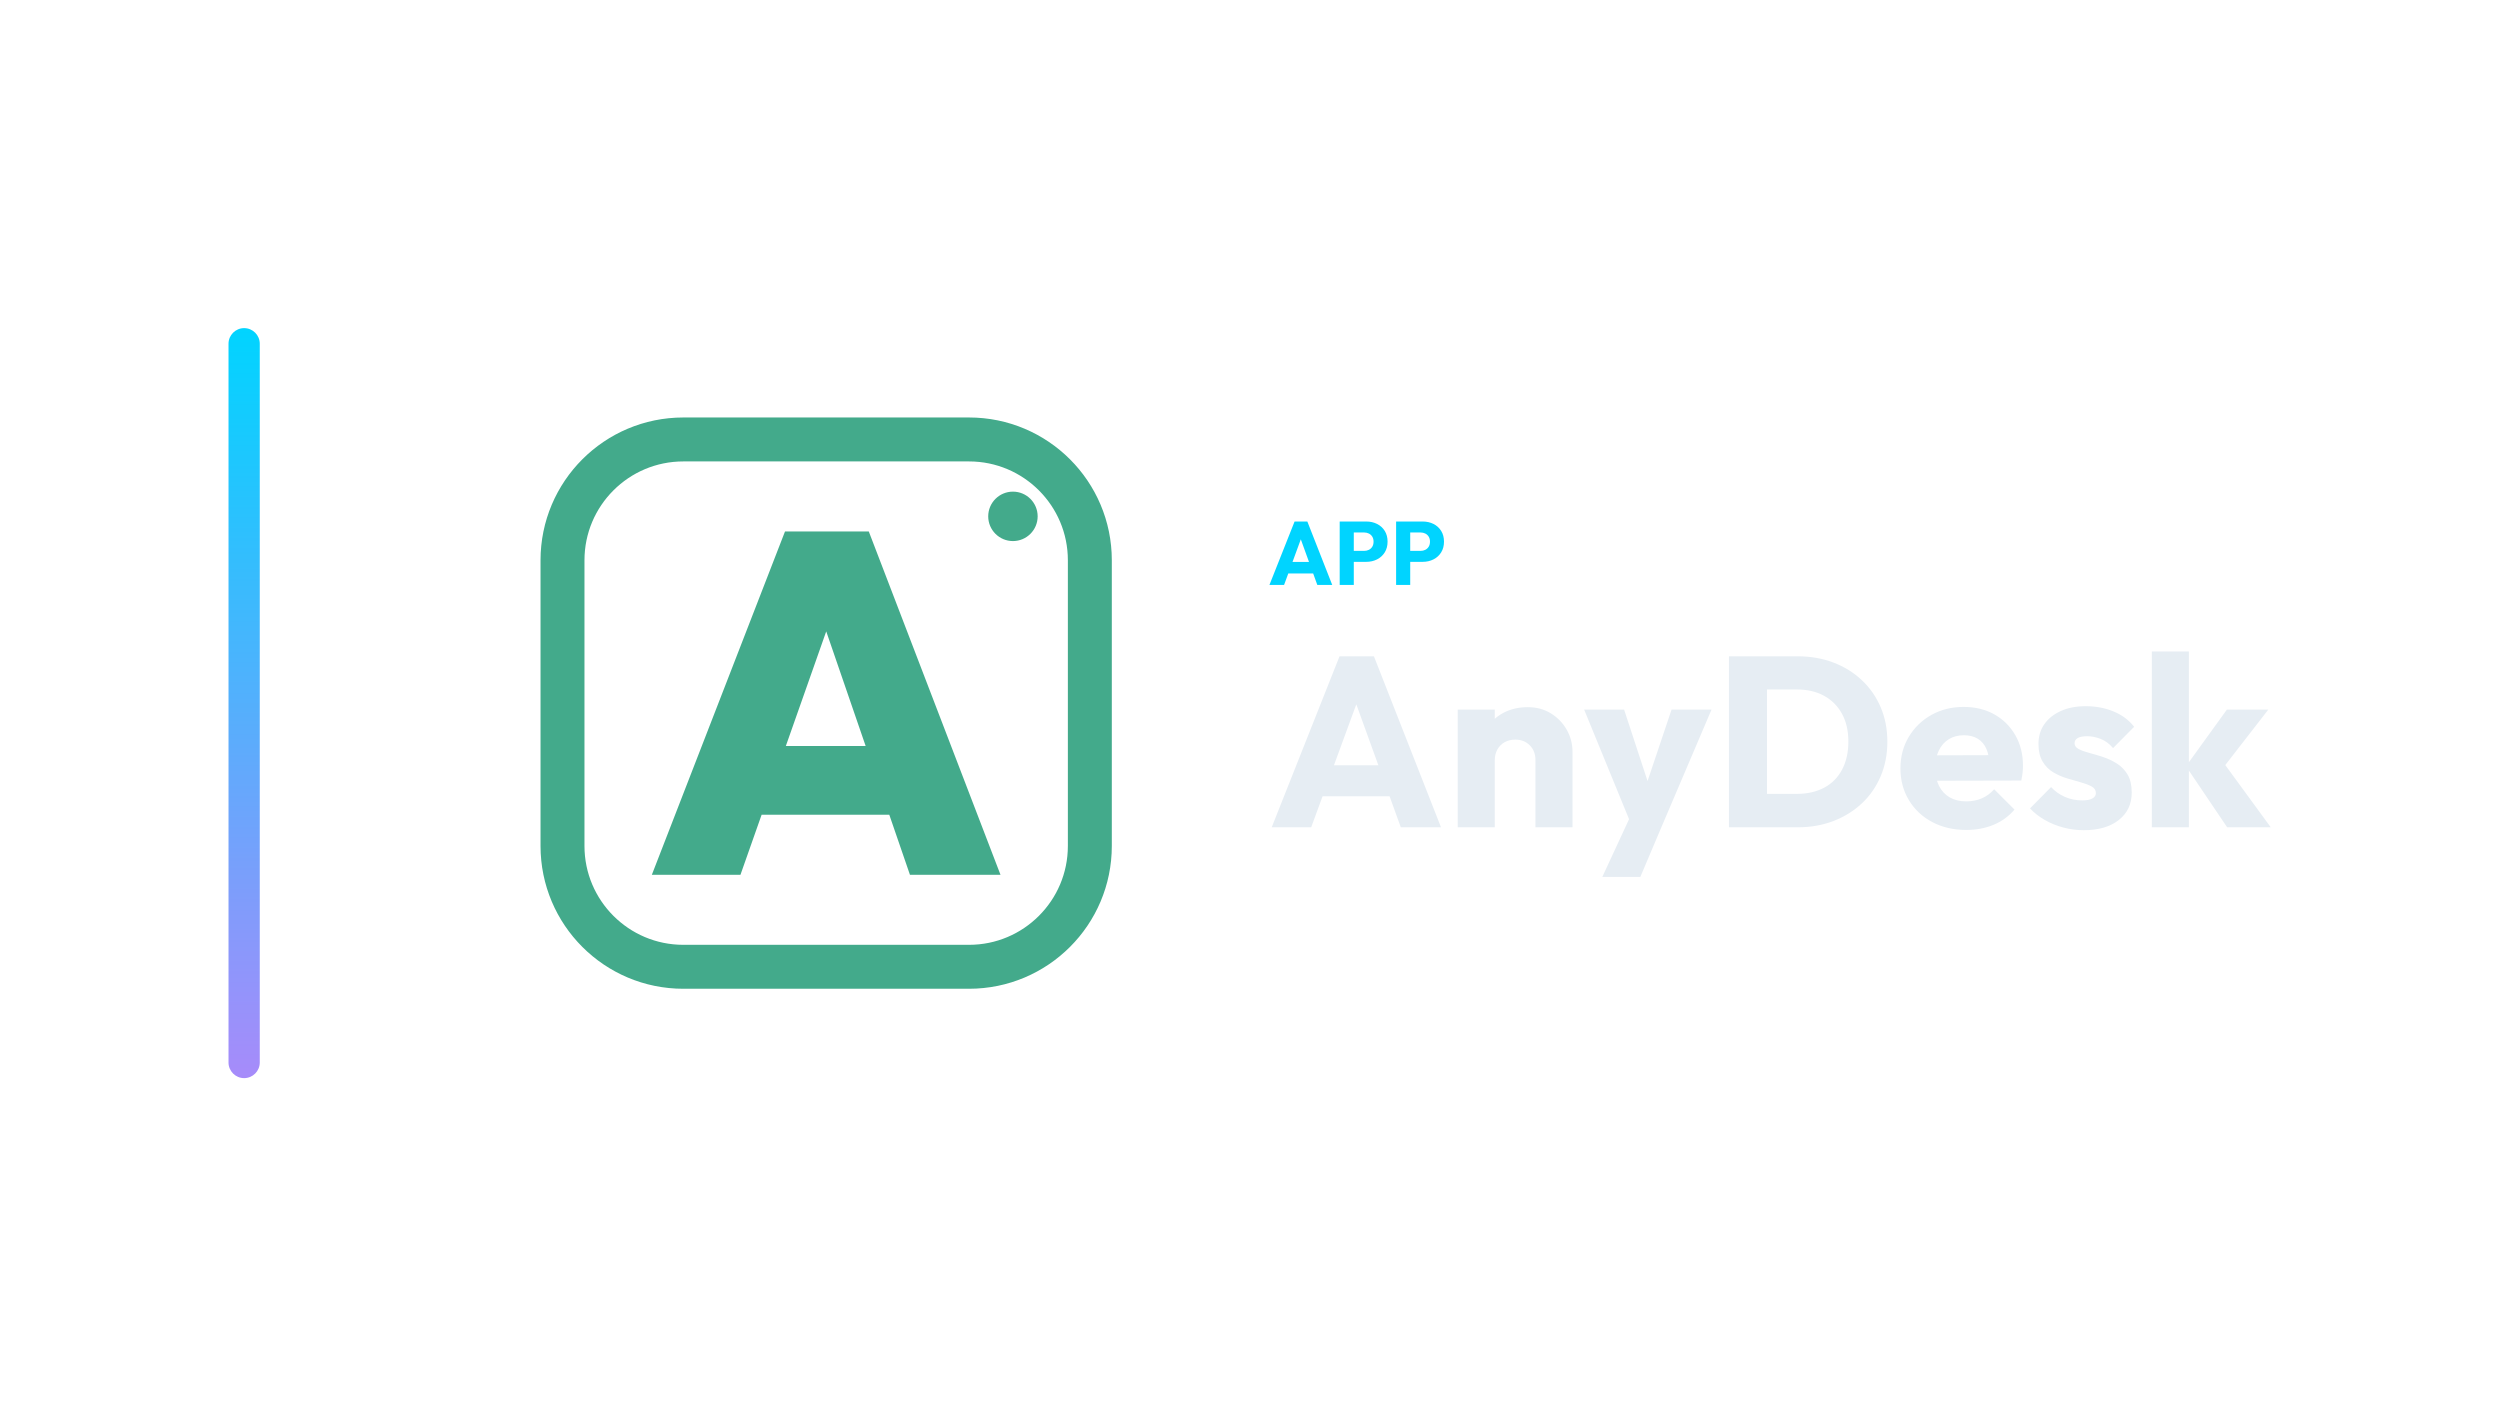
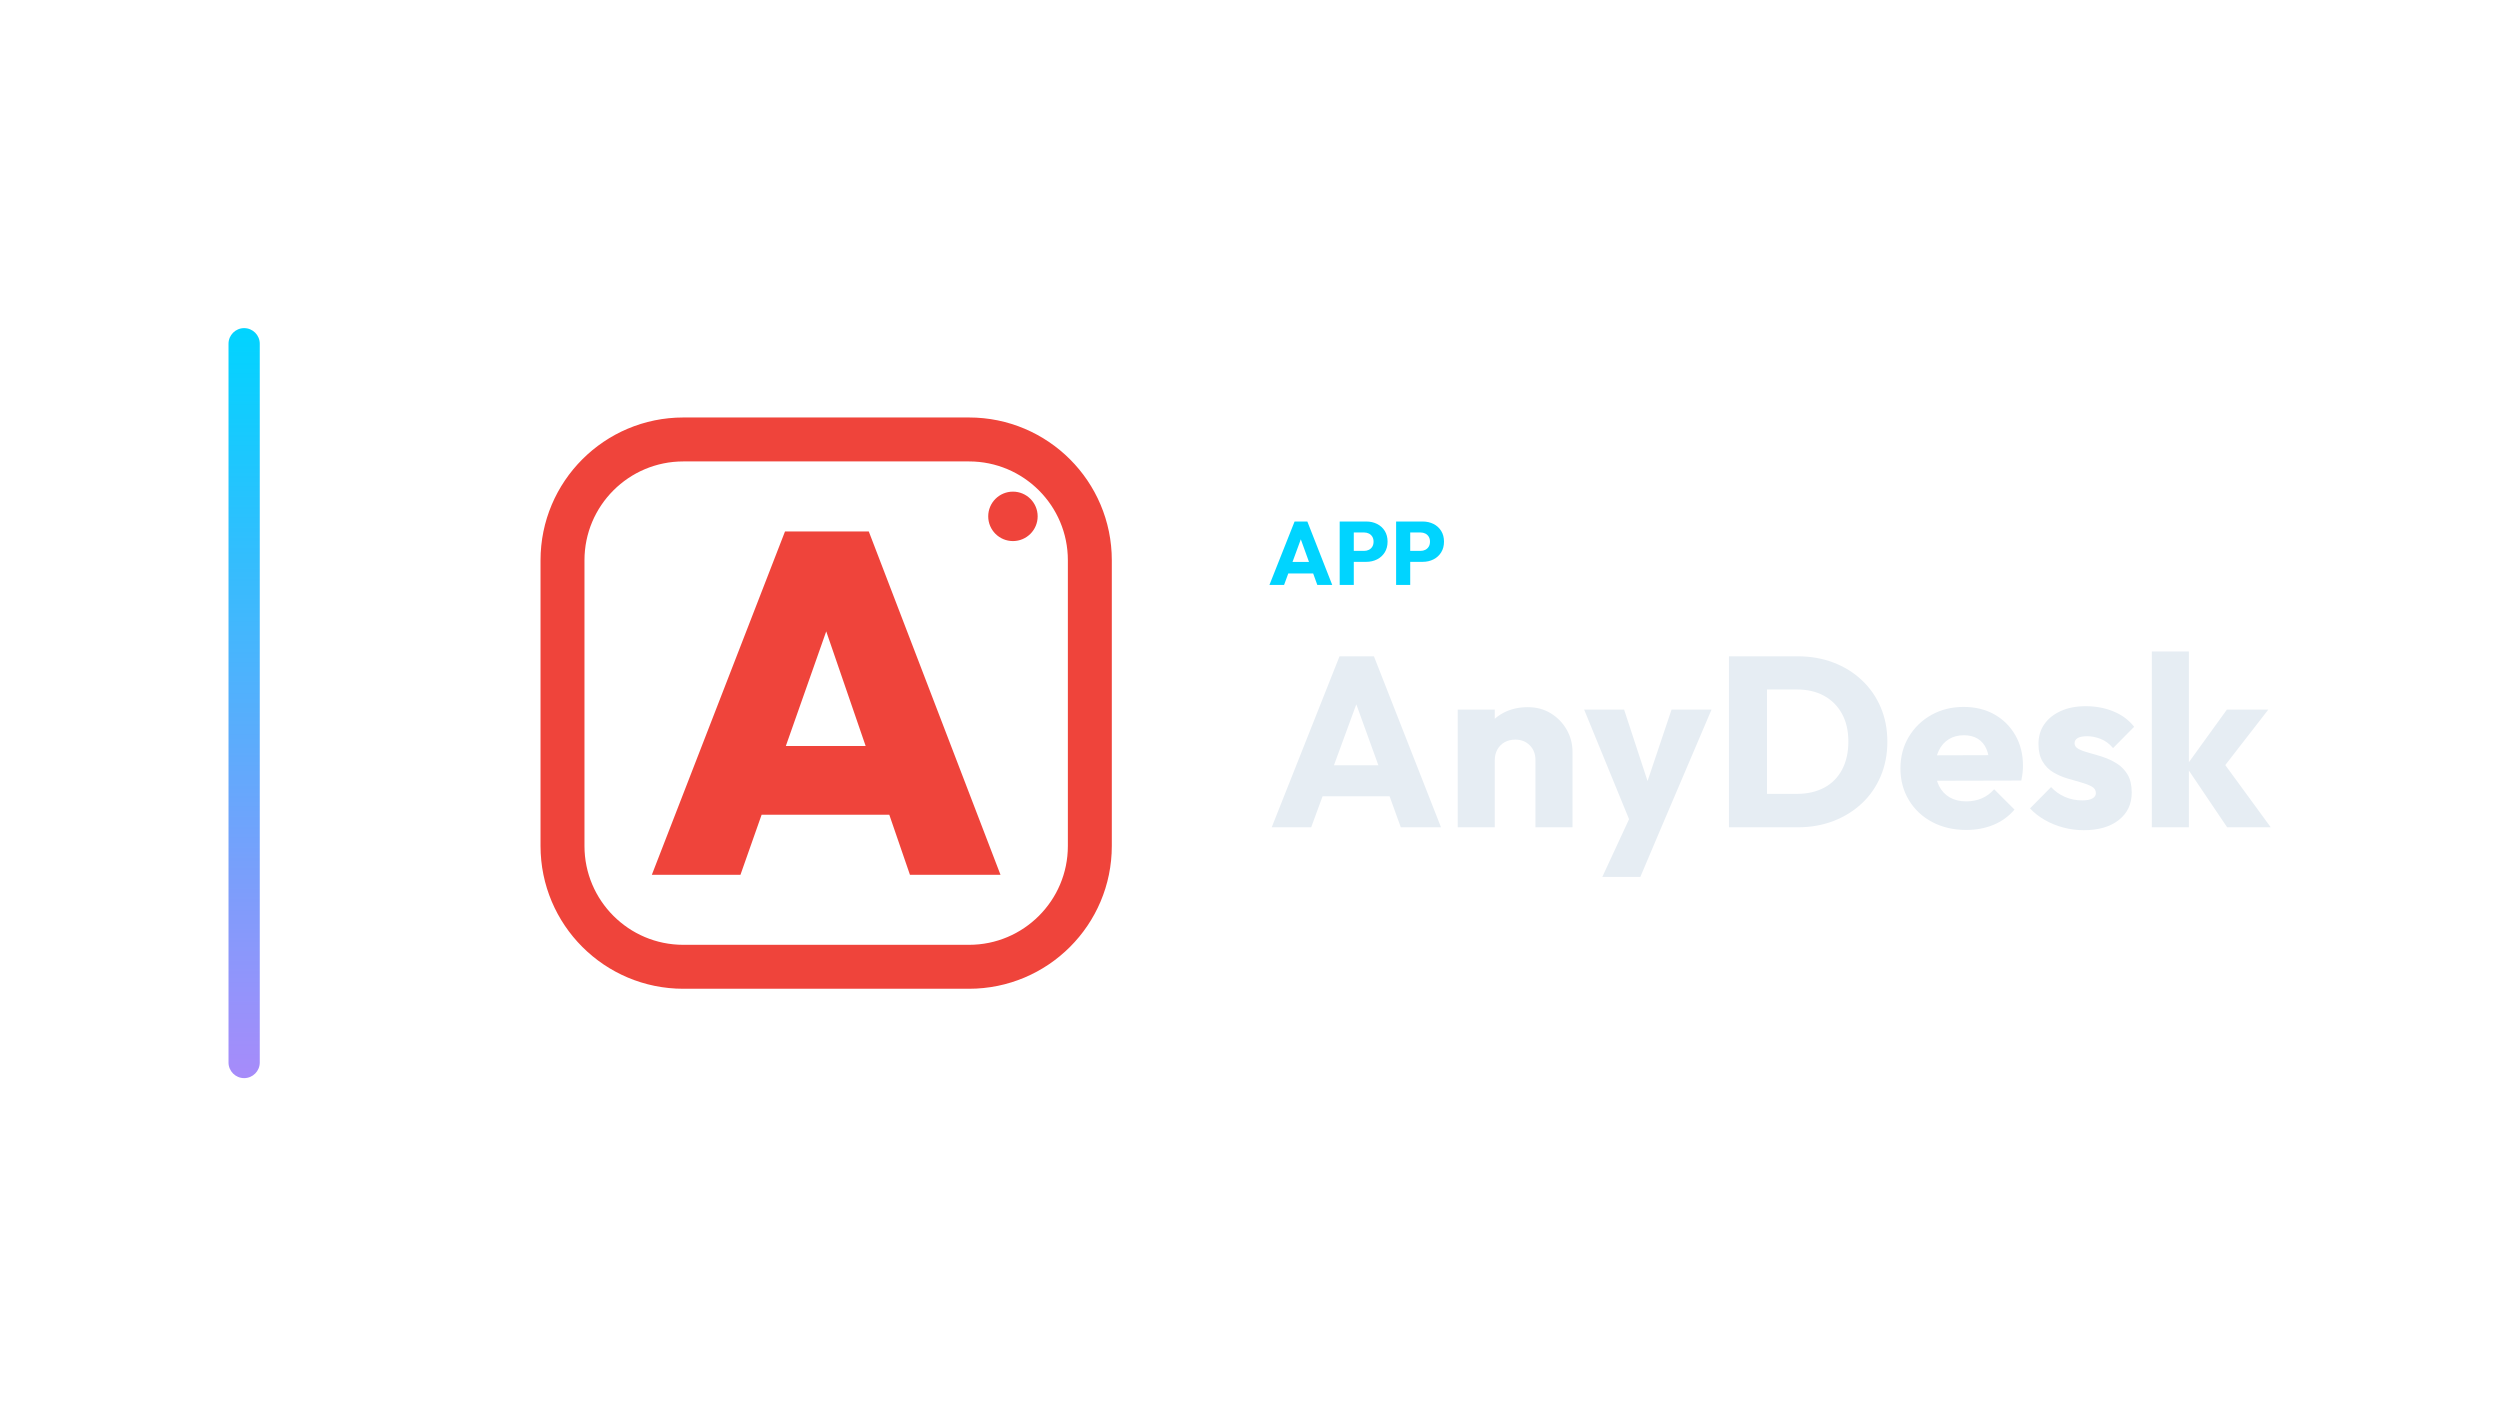
<svg xmlns="http://www.w3.org/2000/svg" width="1280" height="720" viewBox="0 0 1280 720">
  <g transform="translate(47.0,0.0)">
    <defs>
      <linearGradient id="cbRail" x1="0" y1="0" x2="0" y2="1">
        <stop offset="0%" stop-color="#00d4ff" />
        <stop offset="100%" stop-color="#a78bfa" />
      </linearGradient>
    </defs>
    <rect x="70" y="168" width="16" height="384" rx="8.0" fill="url(#cbRail)" />
    <g transform="translate(196,180) scale(0.70312)">
-       <rect x="64" y="64" width="384" height="384" rx="88" fill="none" stroke="#43AA8B" stroke-width="32.0" stroke-linecap="round" stroke-linejoin="round" />
-       <path d="M129.061 381.0 226.028 131.0H287.03L382.939 381.0H317.001L244.717 170.845H267.636L193.588 381.0ZM187.946 337.276V287.206H325.817V337.276Z" fill="#43AA8B" stroke="none" />
-       <circle cx="392" cy="120" r="18" fill="#43AA8B" stroke="none" />
+       <rect x="64" y="64" width="384" height="384" rx="88" fill="none" stroke="#EF443B" stroke-width="32.0" stroke-linecap="round" stroke-linejoin="round" />
+       <path d="M129.061 381.0 226.028 131.0H287.03L382.939 381.0H317.001L244.717 170.845H267.636L193.588 381.0ZM187.946 337.276V287.206H325.817V337.276Z" fill="#EF443B" stroke="none" />
+       <circle cx="392" cy="120" r="18" fill="#EF443B" stroke="none" />
    </g>
    <path d="M602.948 299.49 615.828 267.014H622.36L635.102 299.49H627.466L617.714 272.534H620.336L610.446 299.49ZM610.262 293.602V287.714H627.972V293.602Z" fill="#00d4ff" stroke="none" />
    <path d="M644.44 287.668V282.056H651.432Q652.766 282.056 653.87 281.504Q654.974 280.952 655.618 279.894Q656.262 278.836 656.262 277.318Q656.262 275.846 655.618 274.788Q654.974 273.73 653.87 273.178Q652.766 272.626 651.432 272.626H644.44V267.014H652.49Q655.572 267.014 658.056 268.256Q660.54 269.498 661.989 271.821Q663.438 274.144 663.438 277.318Q663.438 280.492 661.989 282.815Q660.54 285.138 658.056 286.403Q655.572 287.668 652.49 287.668ZM638.92 299.49V267.014H646.142V299.49Z" fill="#00d4ff" stroke="none" />
    <path d="M673.328 287.668V282.056H680.32Q681.654 282.056 682.758 281.504Q683.862 280.952 684.506 279.894Q685.15 278.836 685.15 277.318Q685.15 275.846 684.506 274.788Q683.862 273.73 682.758 273.178Q681.654 272.626 680.32 272.626H673.328V267.014H681.378Q684.46 267.014 686.944 268.256Q689.428 269.498 690.877 271.821Q692.326 274.144 692.326 277.318Q692.326 280.492 690.877 282.815Q689.428 285.138 686.944 286.403Q684.46 287.668 681.378 287.668ZM667.808 299.49V267.014H675.03V299.49Z" fill="#00d4ff" stroke="none" />
    <path d="M604.118 423.57 638.838 336.026H656.446L690.794 423.57H670.21L643.922 350.906H650.99L624.33 423.57ZM623.834 407.698V391.826H671.574V407.698Z" fill="#E6EDF3" stroke="none" />
    <path d="M739.154 423.57V389.222Q739.154 384.51 736.24 381.596Q733.326 378.682 728.862 378.682Q725.762 378.682 723.406 379.984Q721.05 381.286 719.686 383.704Q718.322 386.122 718.322 389.222L711.006 385.626Q711.006 378.558 714.106 373.226Q717.206 367.894 722.724 364.98Q728.242 362.066 735.186 362.066Q741.882 362.066 747.028 365.228Q752.174 368.39 755.15 373.598Q758.126 378.806 758.126 385.006V423.57ZM699.35 423.57V363.306H718.322V423.57Z" fill="#E6EDF3" stroke="none" />
    <path d="M788.878 423.818 764.078 363.306H784.538L800.286 411.294H792.722L808.842 363.306H829.302L803.51 423.818ZM773.378 448.99 791.482 409.93 803.51 423.818 792.846 448.99Z" fill="#E6EDF3" stroke="none" />
    <path d="M851.374 423.57V406.458H873.074Q881.01 406.458 886.962 403.296Q892.914 400.134 896.138 394.058Q899.362 387.982 899.362 379.674Q899.362 371.366 896.076 365.414Q892.79 359.462 886.9 356.238Q881.01 353.014 873.074 353.014H850.754V336.026H873.322Q883.242 336.026 891.612 339.188Q899.982 342.35 906.244 348.24Q912.506 354.13 915.916 362.128Q919.326 370.126 919.326 379.798Q919.326 389.346 915.916 397.406Q912.506 405.466 906.306 411.294Q900.106 417.122 891.736 420.346Q883.366 423.57 873.57 423.57ZM838.23 423.57V336.026H857.698V423.57Z" fill="#E6EDF3" stroke="none" />
    <path d="M959.75 424.934Q949.954 424.934 942.328 420.904Q934.702 416.874 930.362 409.682Q926.022 402.49 926.022 393.438Q926.022 384.386 930.3 377.256Q934.578 370.126 941.894 366.034Q949.21 361.942 958.386 361.942Q967.314 361.942 974.134 365.786Q980.954 369.63 984.86 376.45Q988.766 383.27 988.766 392.074Q988.766 393.686 988.58 395.484Q988.394 397.282 987.898 399.638L935.942 399.762V386.742L979.838 386.618L971.654 392.074Q971.53 386.866 970.042 383.456Q968.554 380.046 965.64 378.248Q962.726 376.45 958.51 376.45Q954.046 376.45 950.76 378.496Q947.474 380.542 945.676 384.262Q943.878 387.982 943.878 393.314Q943.878 398.646 945.8 402.428Q947.722 406.21 951.256 408.256Q954.79 410.302 959.626 410.302Q964.09 410.302 967.686 408.752Q971.282 407.202 974.01 404.102L984.426 414.518Q979.962 419.726 973.638 422.33Q967.314 424.934 959.75 424.934Z" fill="#E6EDF3" stroke="none" />
    <path d="M1019.89 425.058Q1014.558 425.058 1009.412 423.694Q1004.266 422.33 999.864 419.788Q995.462 417.246 992.362 413.898L1003.15 402.986Q1006.126 406.21 1010.218 408.008Q1014.31 409.806 1019.146 409.806Q1022.494 409.806 1024.292 408.814Q1026.09 407.822 1026.09 406.086Q1026.09 403.854 1023.92 402.676Q1021.75 401.498 1018.402 400.568Q1015.054 399.638 1011.334 398.522Q1007.614 397.406 1004.266 395.422Q1000.918 393.438 998.81 389.904Q996.702 386.37 996.702 380.914Q996.702 375.086 999.678 370.808Q1002.654 366.53 1008.11 364.05Q1013.566 361.57 1020.882 361.57Q1028.57 361.57 1035.08 364.236Q1041.59 366.902 1045.682 372.11L1034.894 383.022Q1032.042 379.674 1028.508 378.31Q1024.974 376.946 1021.626 376.946Q1018.402 376.946 1016.79 377.876Q1015.178 378.806 1015.178 380.542Q1015.178 382.402 1017.286 383.518Q1019.394 384.634 1022.742 385.502Q1026.09 386.37 1029.81 387.61Q1033.53 388.85 1036.878 390.958Q1040.226 393.066 1042.334 396.6Q1044.442 400.134 1044.442 405.838Q1044.442 414.642 1037.808 419.85Q1031.174 425.058 1019.89 425.058Z" fill="#E6EDF3" stroke="none" />
    <path d="M1093.298 423.57 1072.218 392.322 1093.174 363.306H1114.378L1089.082 395.918L1089.702 388.106L1115.618 423.57ZM1054.734 423.57V333.546H1073.706V423.57Z" fill="#E6EDF3" stroke="none" />
  </g>
</svg>
